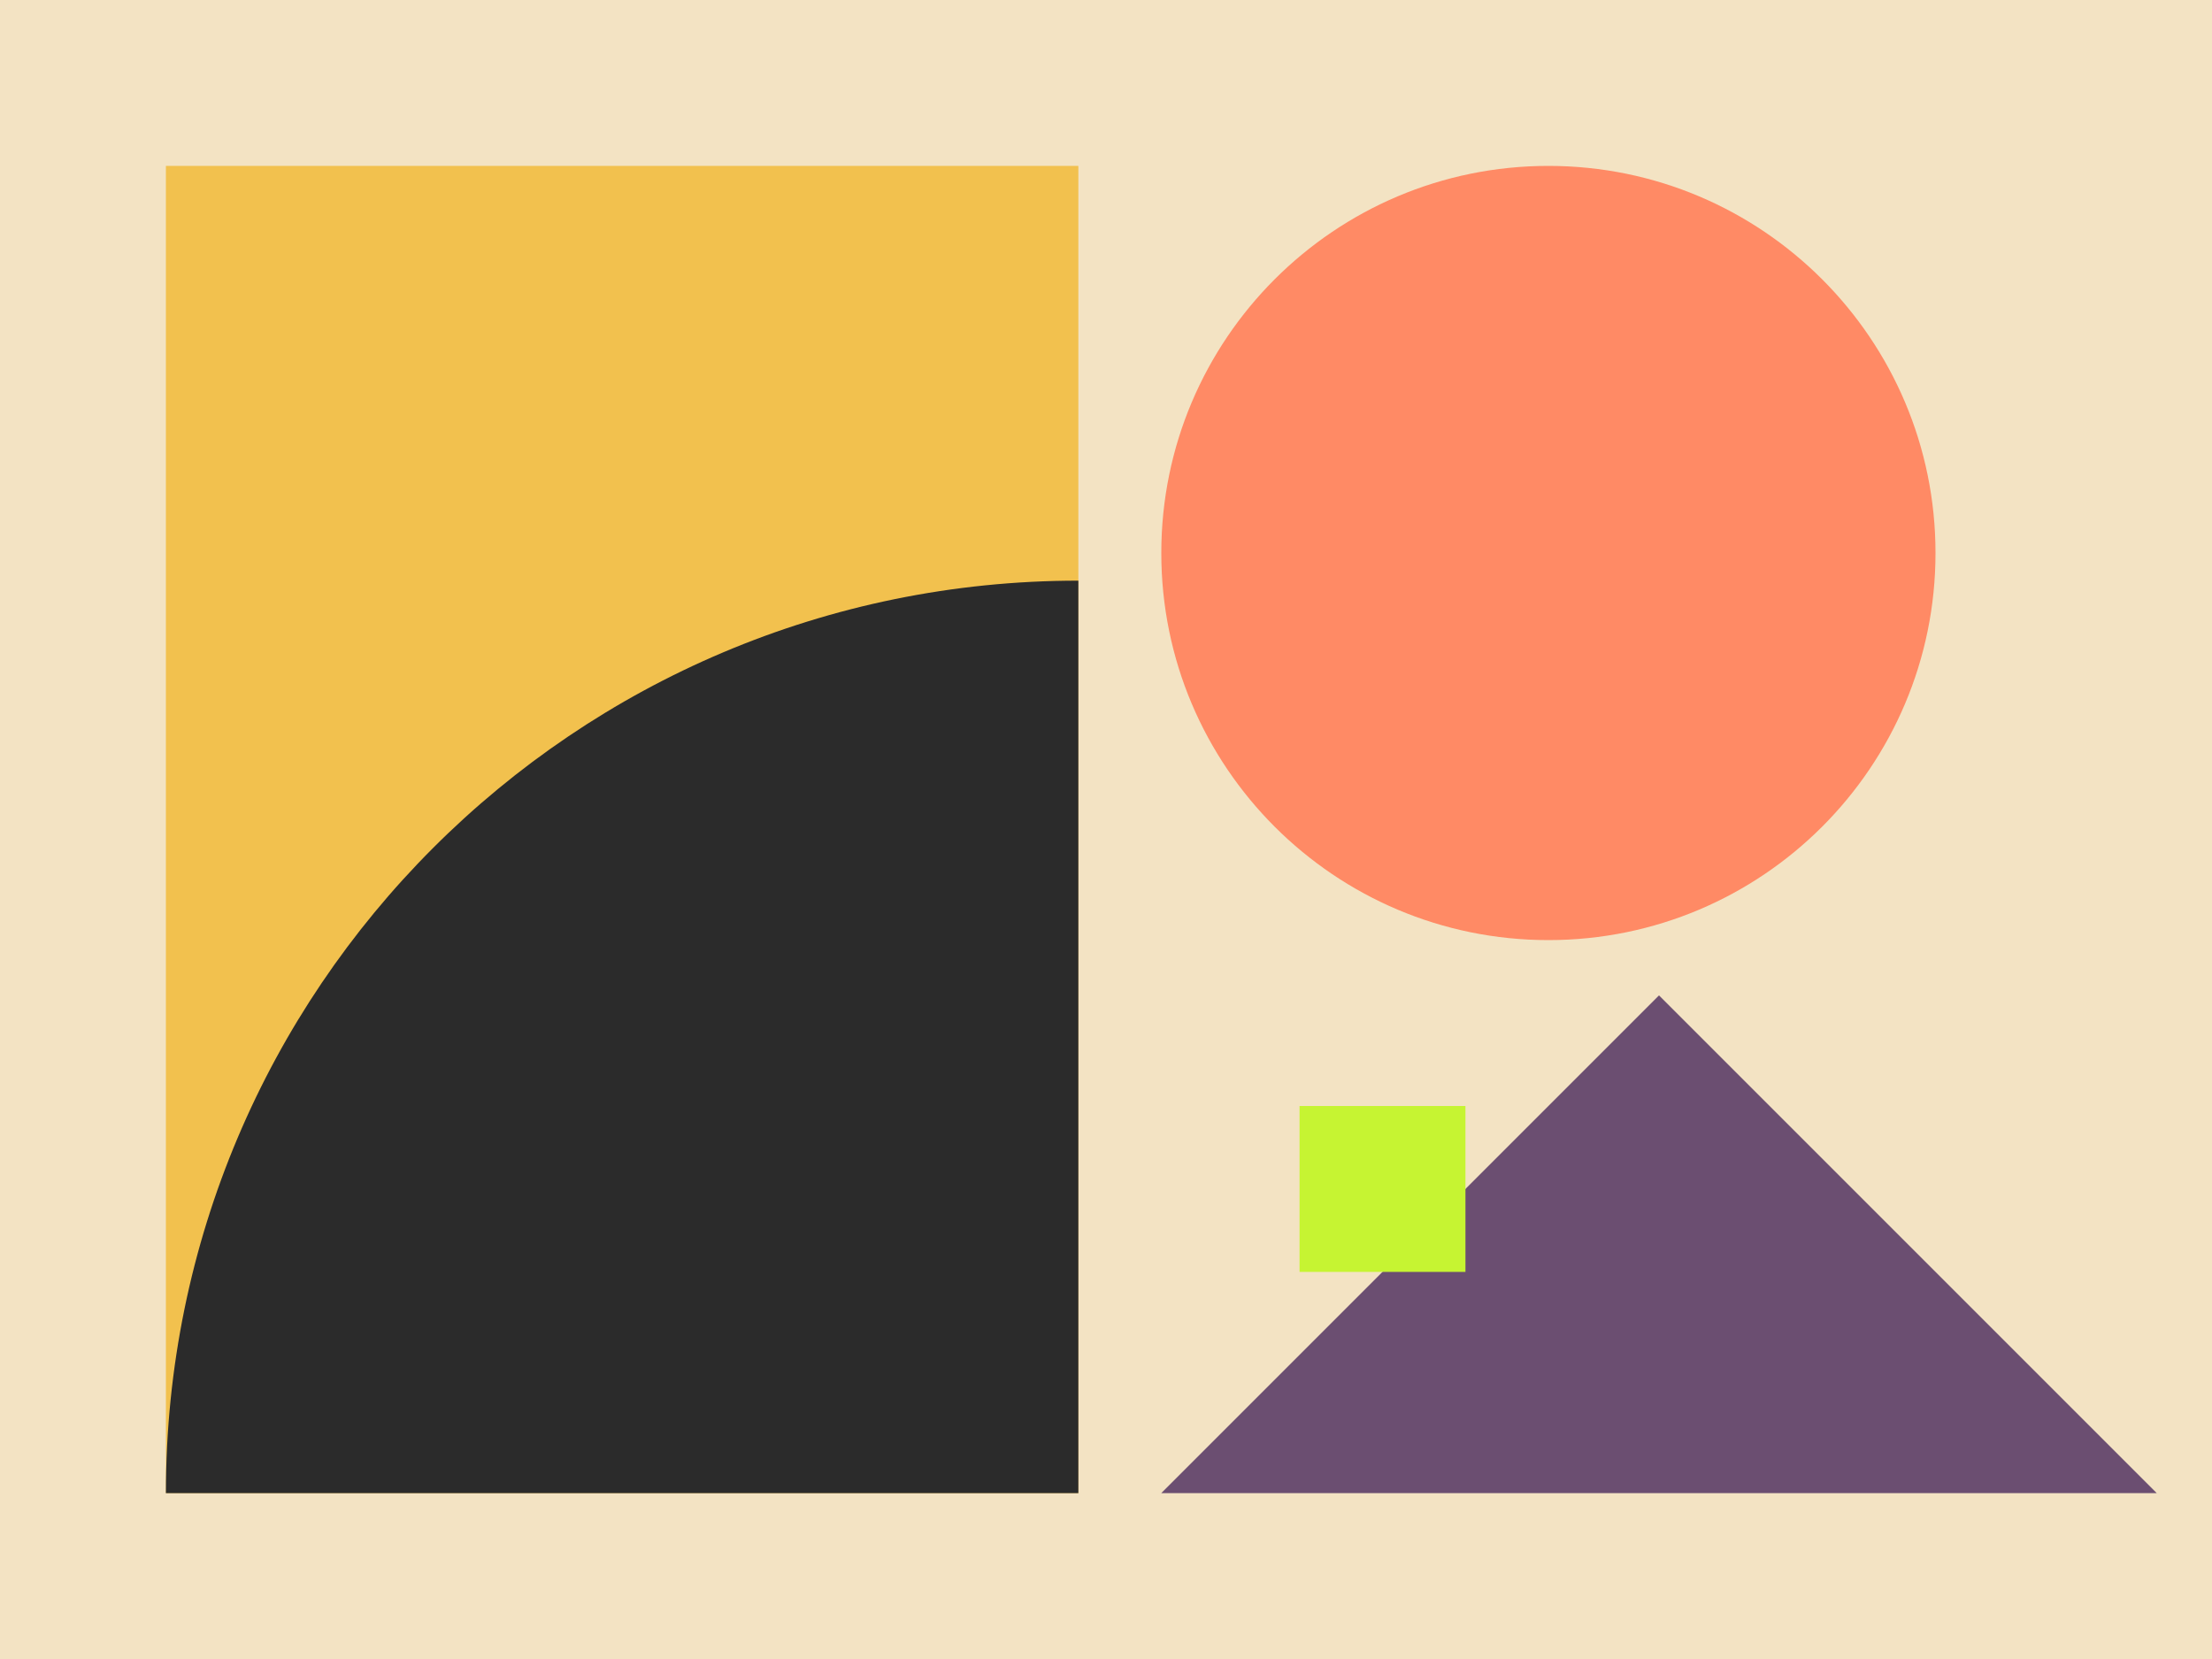
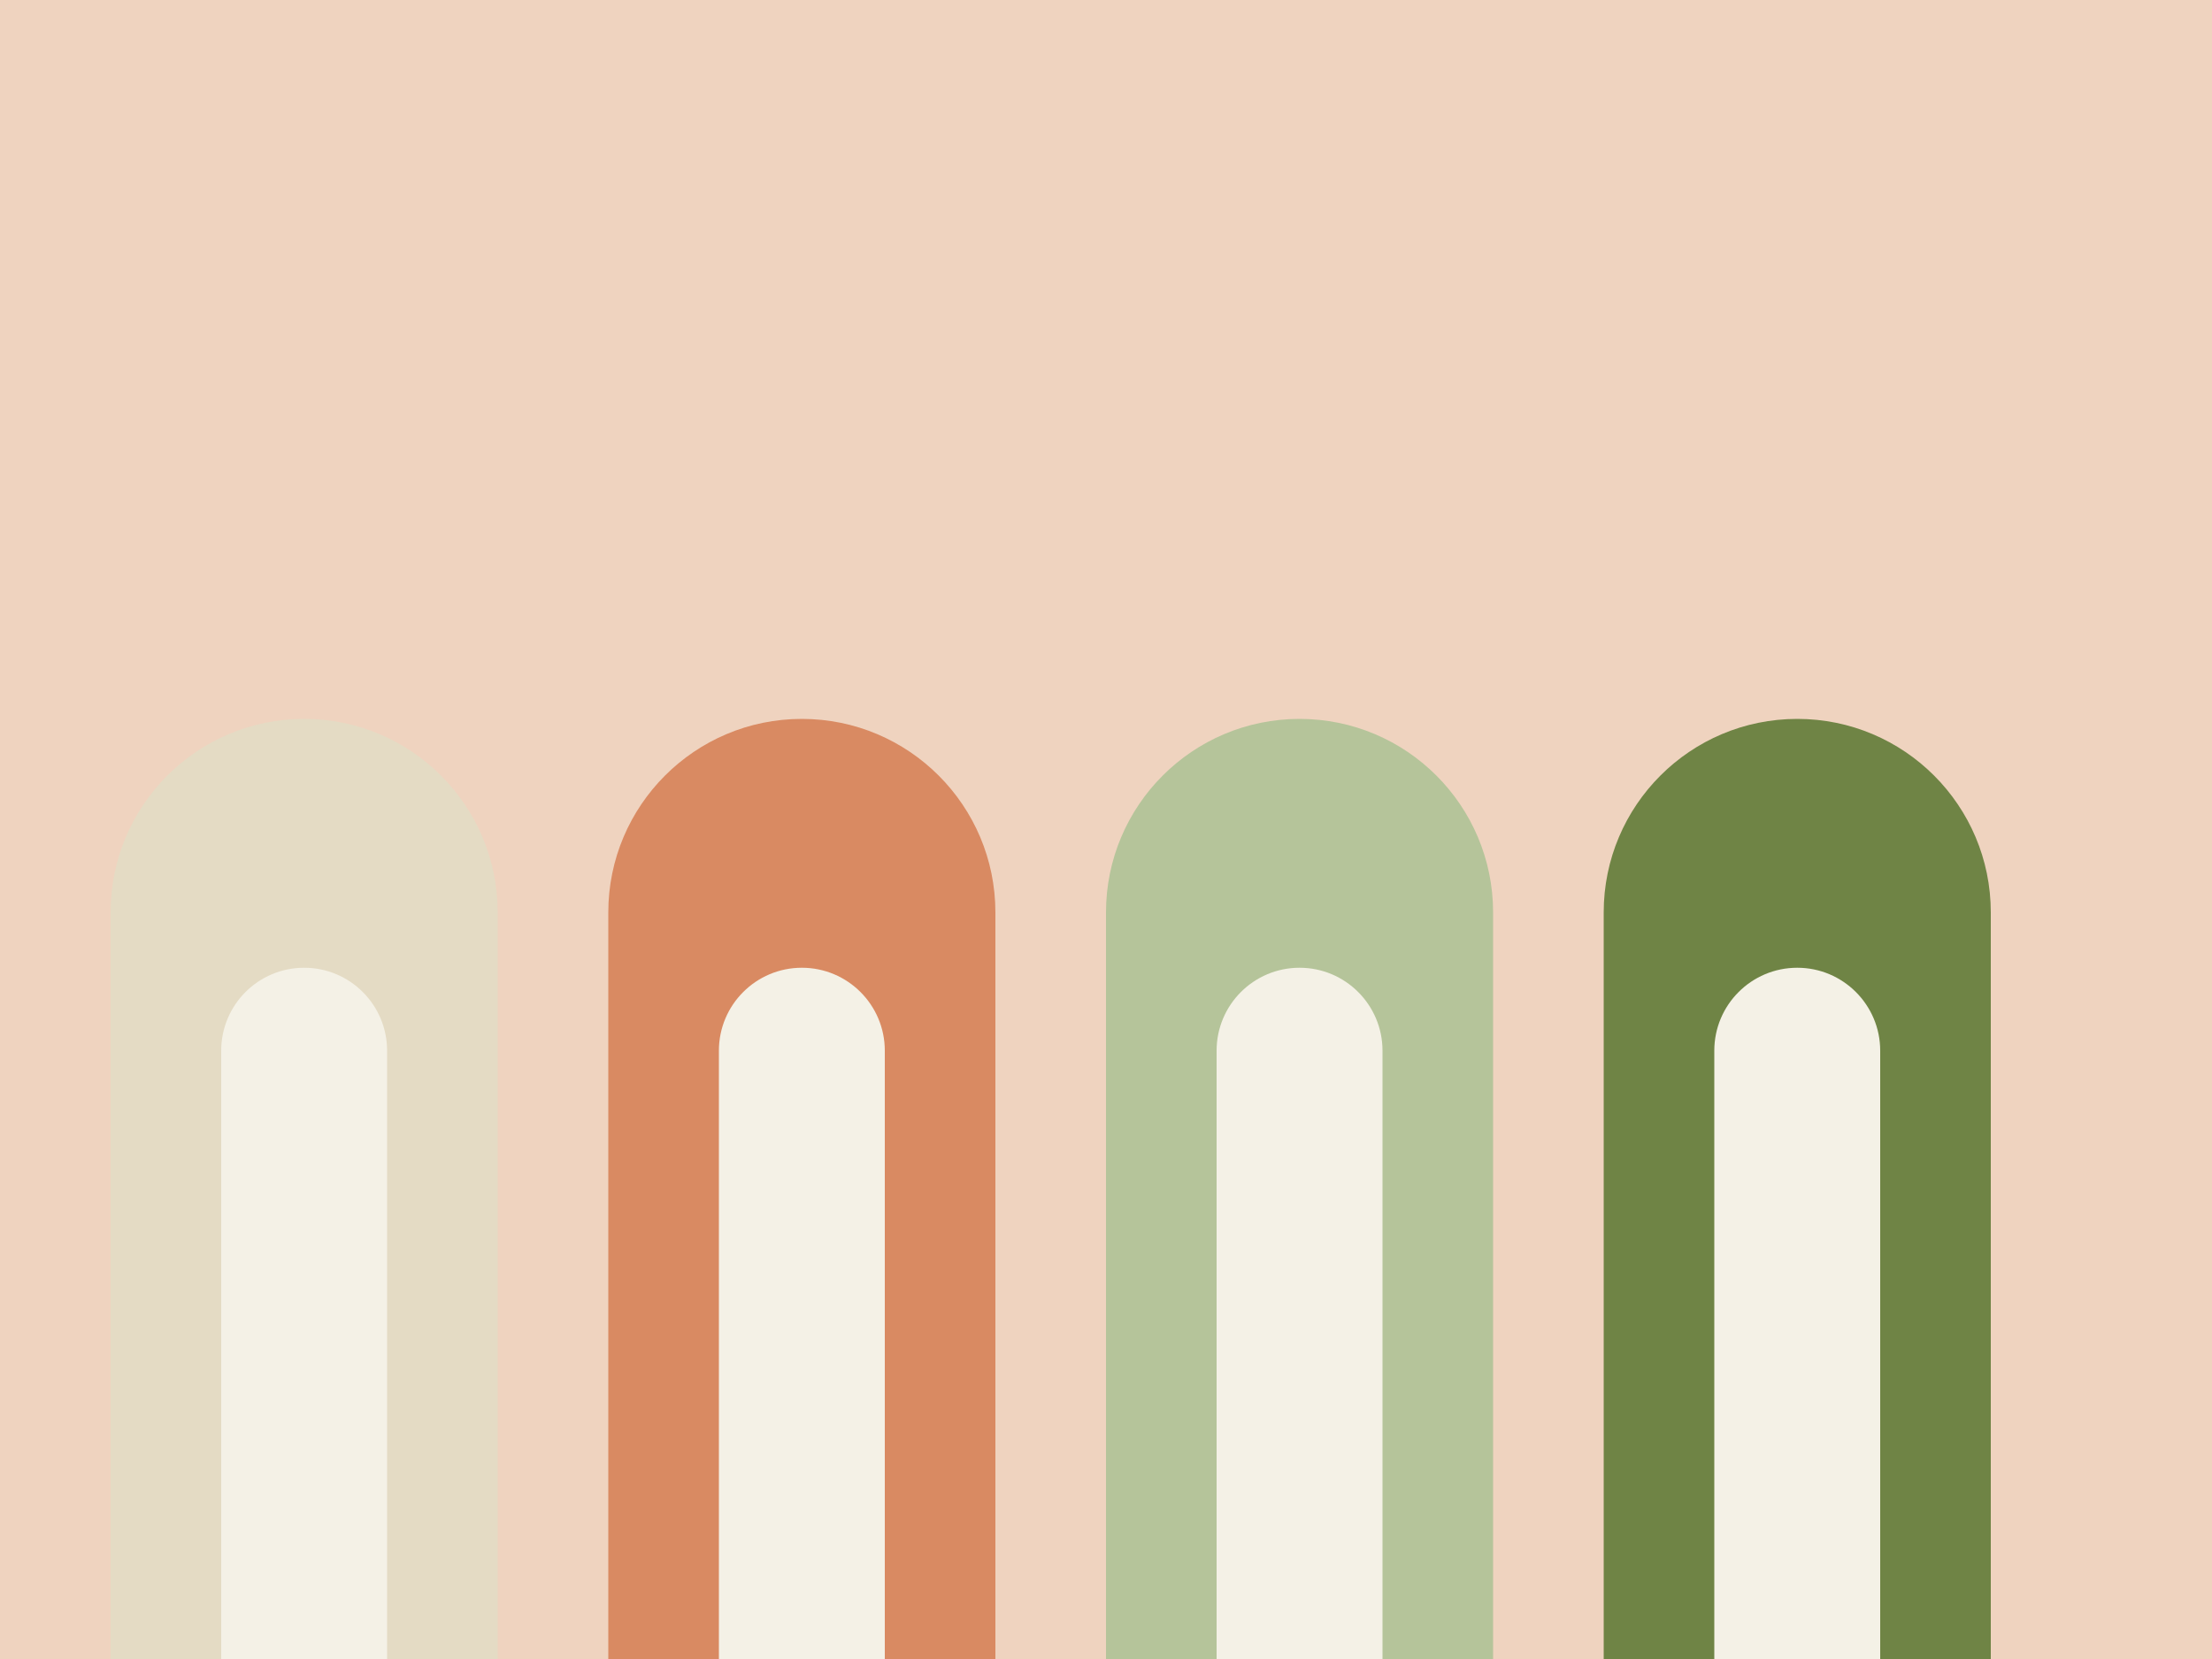
<svg xmlns="http://www.w3.org/2000/svg" viewBox="0 0 800 600" preserveAspectRatio="xMidYMid slice">
-   <rect width="800" height="600" fill="#F3E3C3" />
-   <rect x="60" y="60" width="330" height="480" fill="#F2C14E" />
-   <circle cx="560" cy="200" r="140" fill="#FF8A65" />
-   <path d="M420 540 L600 360 L780 540Z" fill="#6B4E71" />
-   <path d="M60 540 A330 330 0 0 1 390 210 L390 540Z" fill="#2B2B2B" />
-   <rect x="470" y="400" width="60" height="60" fill="#C6F432" />
+   <rect width="800" height="600" fill="#EFD3BF" />
+   <path d="M40 600 V330 A70 70 0 0 1 180 330 V600Z" fill="#E4DBC4" />
+   <path d="M80 600 V380 A30 30 0 0 1 140 380 V600Z" fill="#F4F1E6" />
+   <path d="M220 600 V330 A70 70 0 0 1 360 330 V600Z" fill="#D98A62" />
+   <path d="M260 600 V380 A30 30 0 0 1 320 380 V600Z" fill="#F4F1E6" />
+   <path d="M400 600 V330 A70 70 0 0 1 540 330 V600Z" fill="#B5C49A" />
+   <path d="M440 600 V380 A30 30 0 0 1 500 380 V600Z" fill="#F4F1E6" />
+   <path d="M580 600 V330 A70 70 0 0 1 720 330 V600Z" fill="#6F8445" />
+   <path d="M620 600 V380 A30 30 0 0 1 680 380 V600Z" fill="#F4F1E6" />
</svg>
